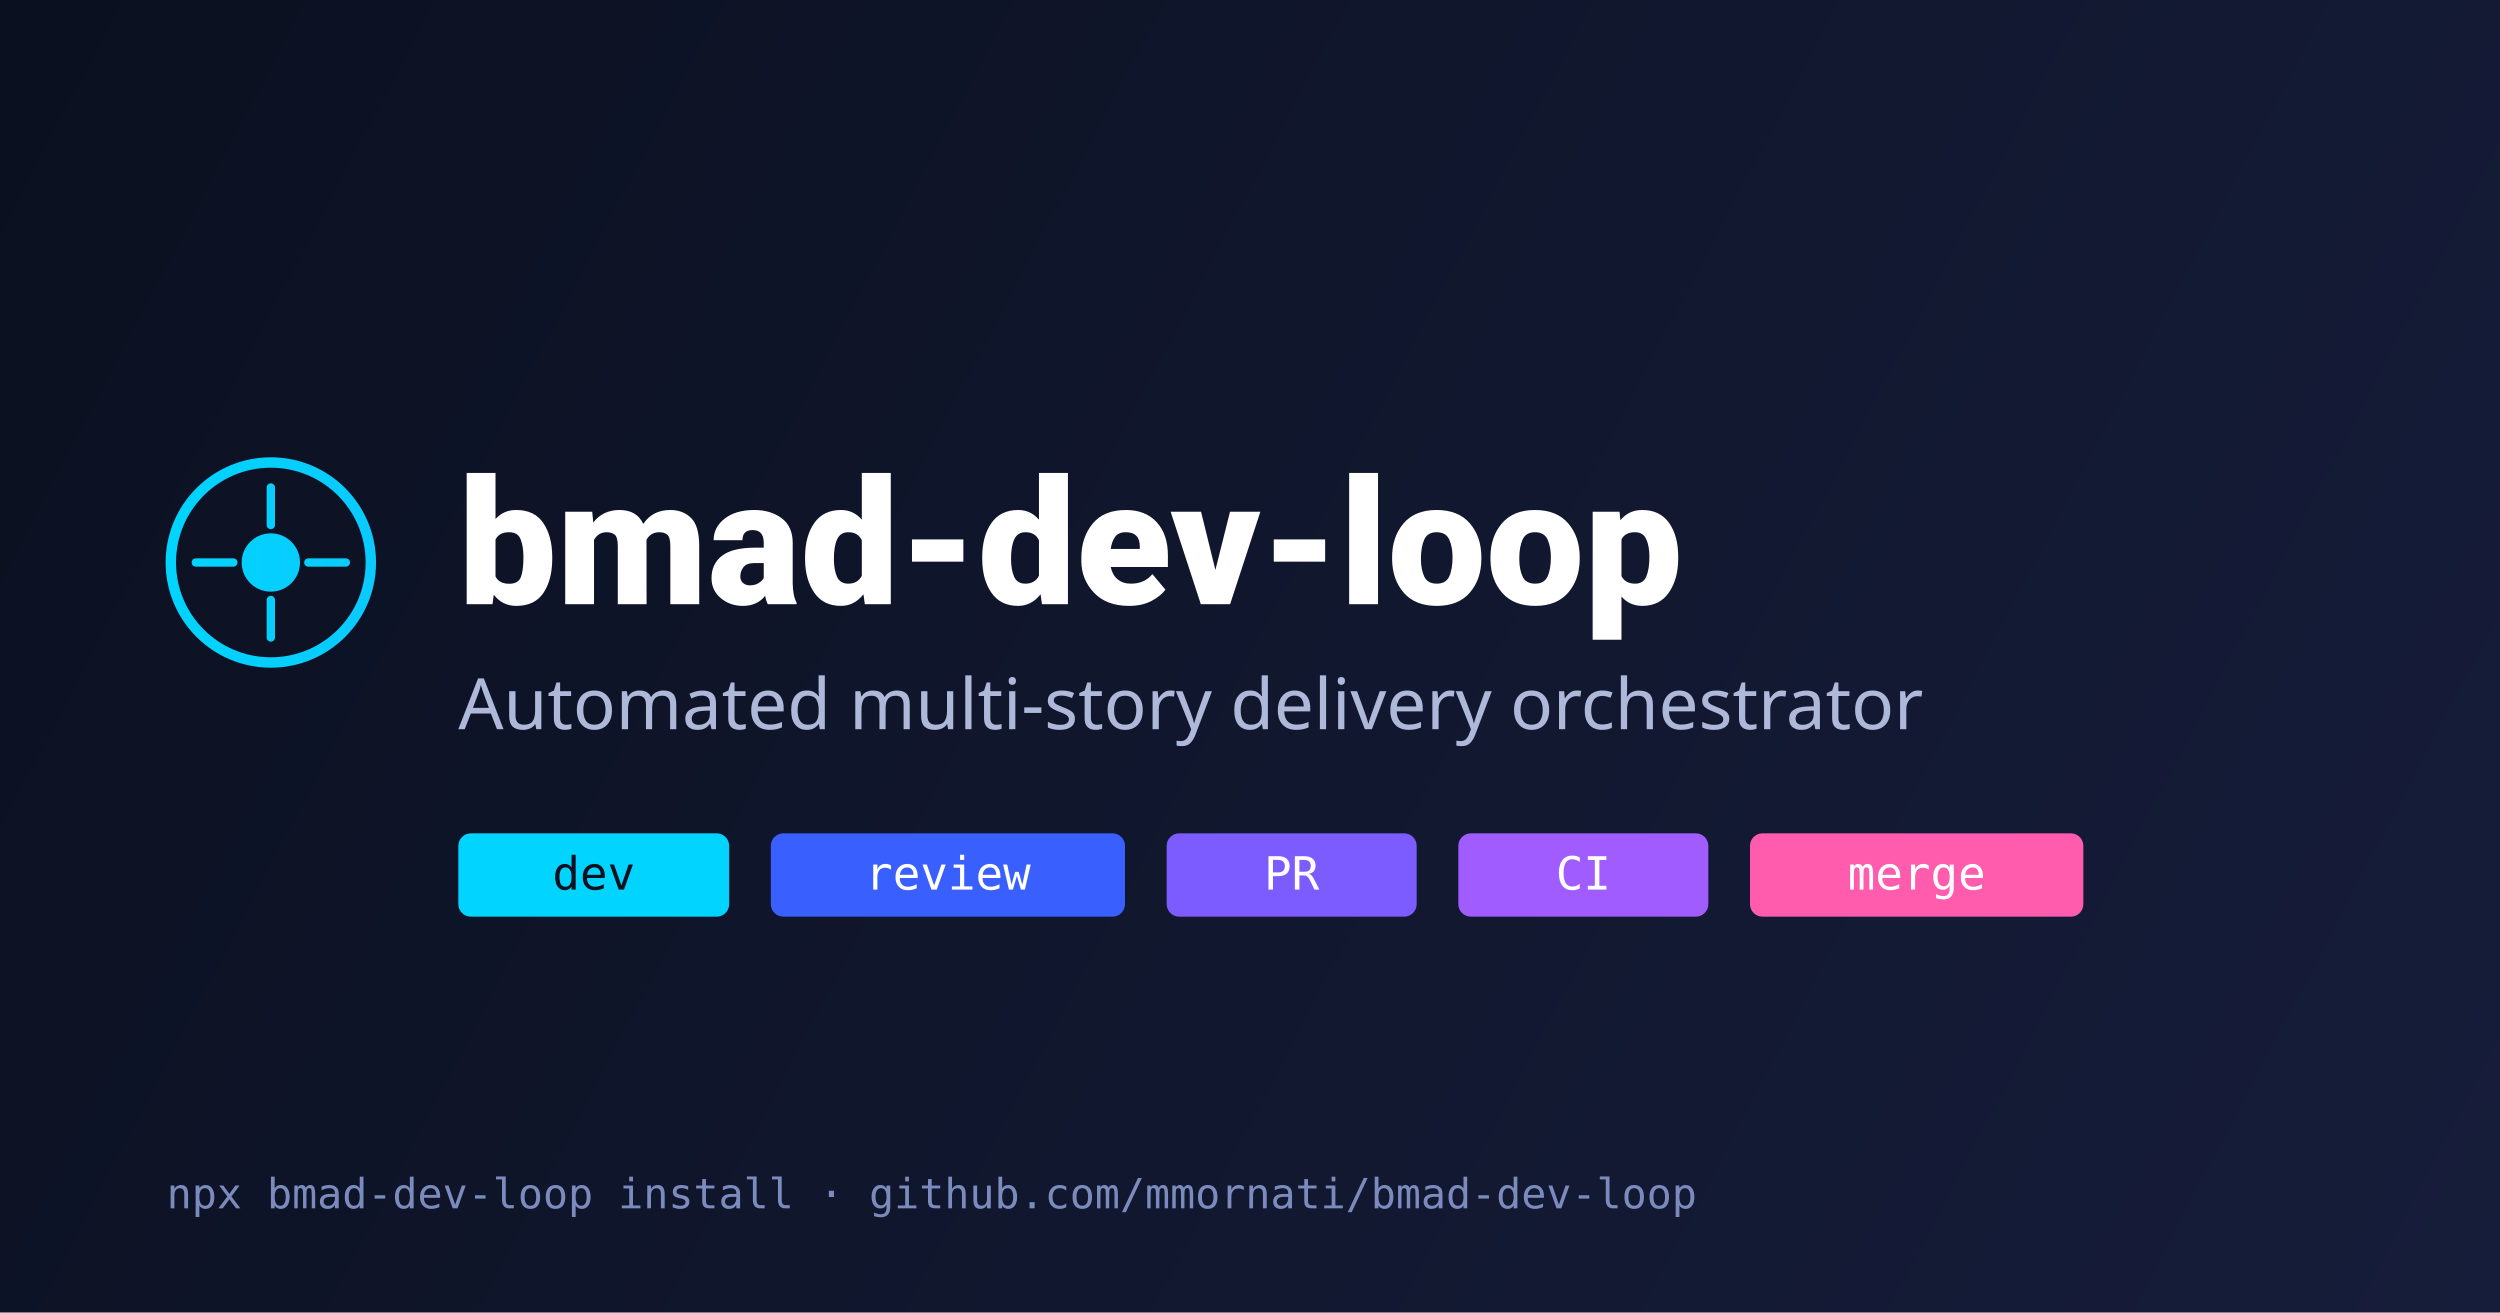
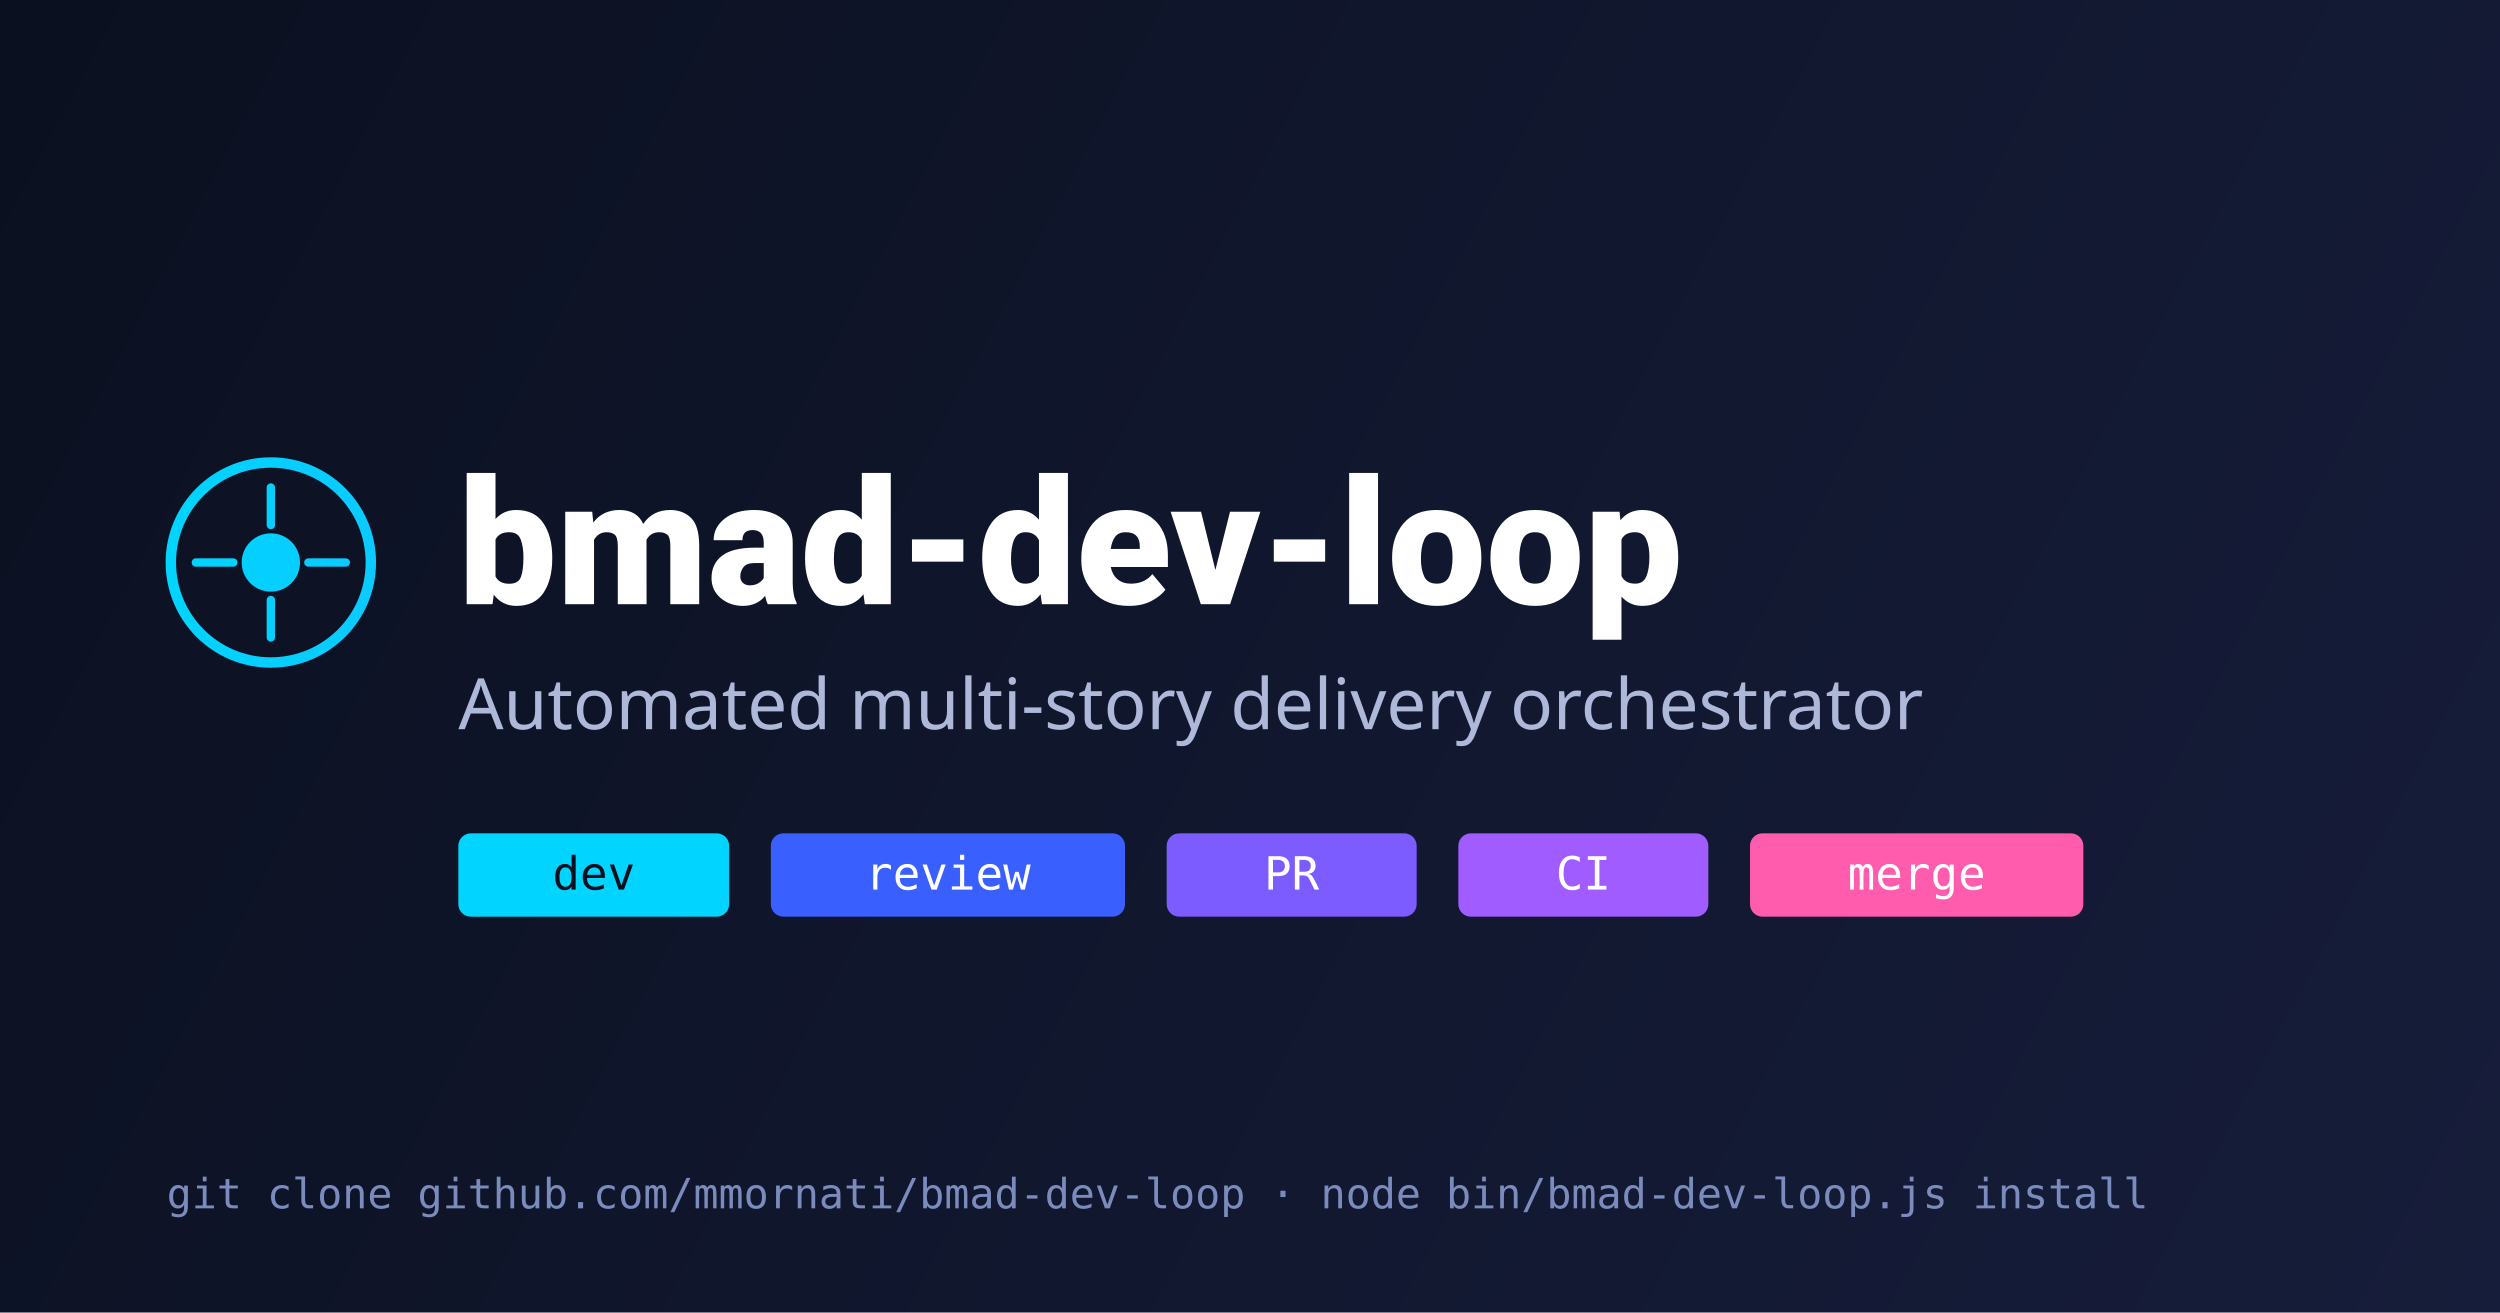
<svg xmlns="http://www.w3.org/2000/svg" viewBox="0 0 1200 630" fill="none">
  <defs>
    <linearGradient id="bg" x1="0" y1="0" x2="1200" y2="630" gradientUnits="userSpaceOnUse">
      <stop stop-color="#0b1020" />
      <stop offset="1" stop-color="#161d3a" />
    </linearGradient>
    <linearGradient id="brand" x1="0" y1="0" x2="1200" y2="0" gradientUnits="userSpaceOnUse">
      <stop stop-color="#00d4ff" />
      <stop offset="1" stop-color="#7c5cff" />
    </linearGradient>
  </defs>
  <rect width="1200" height="630" fill="url(#bg)" />
  <g transform="translate(80, 220)">
    <circle cx="50" cy="50" r="48" stroke="url(#brand)" stroke-width="5" />
    <circle cx="50" cy="50" r="14" fill="url(#brand)" />
    <path d="M50 14 v18 M50 68 v18 M14 50 h18 M68 50 h18" stroke="url(#brand)" stroke-width="4" stroke-linecap="round" />
  </g>
  <text x="220" y="290" font-family="ui-sans-serif, system-ui, -apple-system, Segoe UI, Roboto" font-size="84" font-weight="800" fill="white">bmad-dev-loop</text>
  <text x="220" y="350" font-family="ui-sans-serif, system-ui" font-size="34" fill="#aeb8d9">Automated multi-story delivery orchestrator</text>
  <g transform="translate(220, 400)" font-family="ui-monospace, SFMono-Regular, Menlo, monospace" font-size="22" fill="#0b1020">
    <g>
      <rect width="130" height="40" rx="6" fill="#00d4ff" />
      <text x="65" y="27" text-anchor="middle">dev</text>
    </g>
    <g transform="translate(150, 0)">
      <rect width="170" height="40" rx="6" fill="#3a5fff" />
      <text x="85" y="27" text-anchor="middle" fill="white">review</text>
    </g>
    <g transform="translate(340, 0)">
      <rect width="120" height="40" rx="6" fill="#7c5cff" />
      <text x="60" y="27" text-anchor="middle" fill="white">PR</text>
    </g>
    <g transform="translate(480, 0)">
      <rect width="120" height="40" rx="6" fill="#a05cff" />
      <text x="60" y="27" text-anchor="middle" fill="white">CI</text>
    </g>
    <g transform="translate(620, 0)">
      <rect width="160" height="40" rx="6" fill="#ff5cae" />
      <text x="80" y="27" text-anchor="middle" fill="white">merge</text>
    </g>
  </g>
-   <text x="80" y="580" font-family="ui-monospace, SFMono-Regular, Menlo, monospace" font-size="20" fill="#7c8bbd">npx bmad-dev-loop install   ·   github.com/mmornati/bmad-dev-loop</text>
+   <text x="80" y="580" font-family="ui-monospace, SFMono-Regular, Menlo, monospace" font-size="20" fill="#7c8bbd">git clone github.com/mmornati/bmad-dev-loop   ·   node bin/bmad-dev-loop.js install</text>
</svg>
